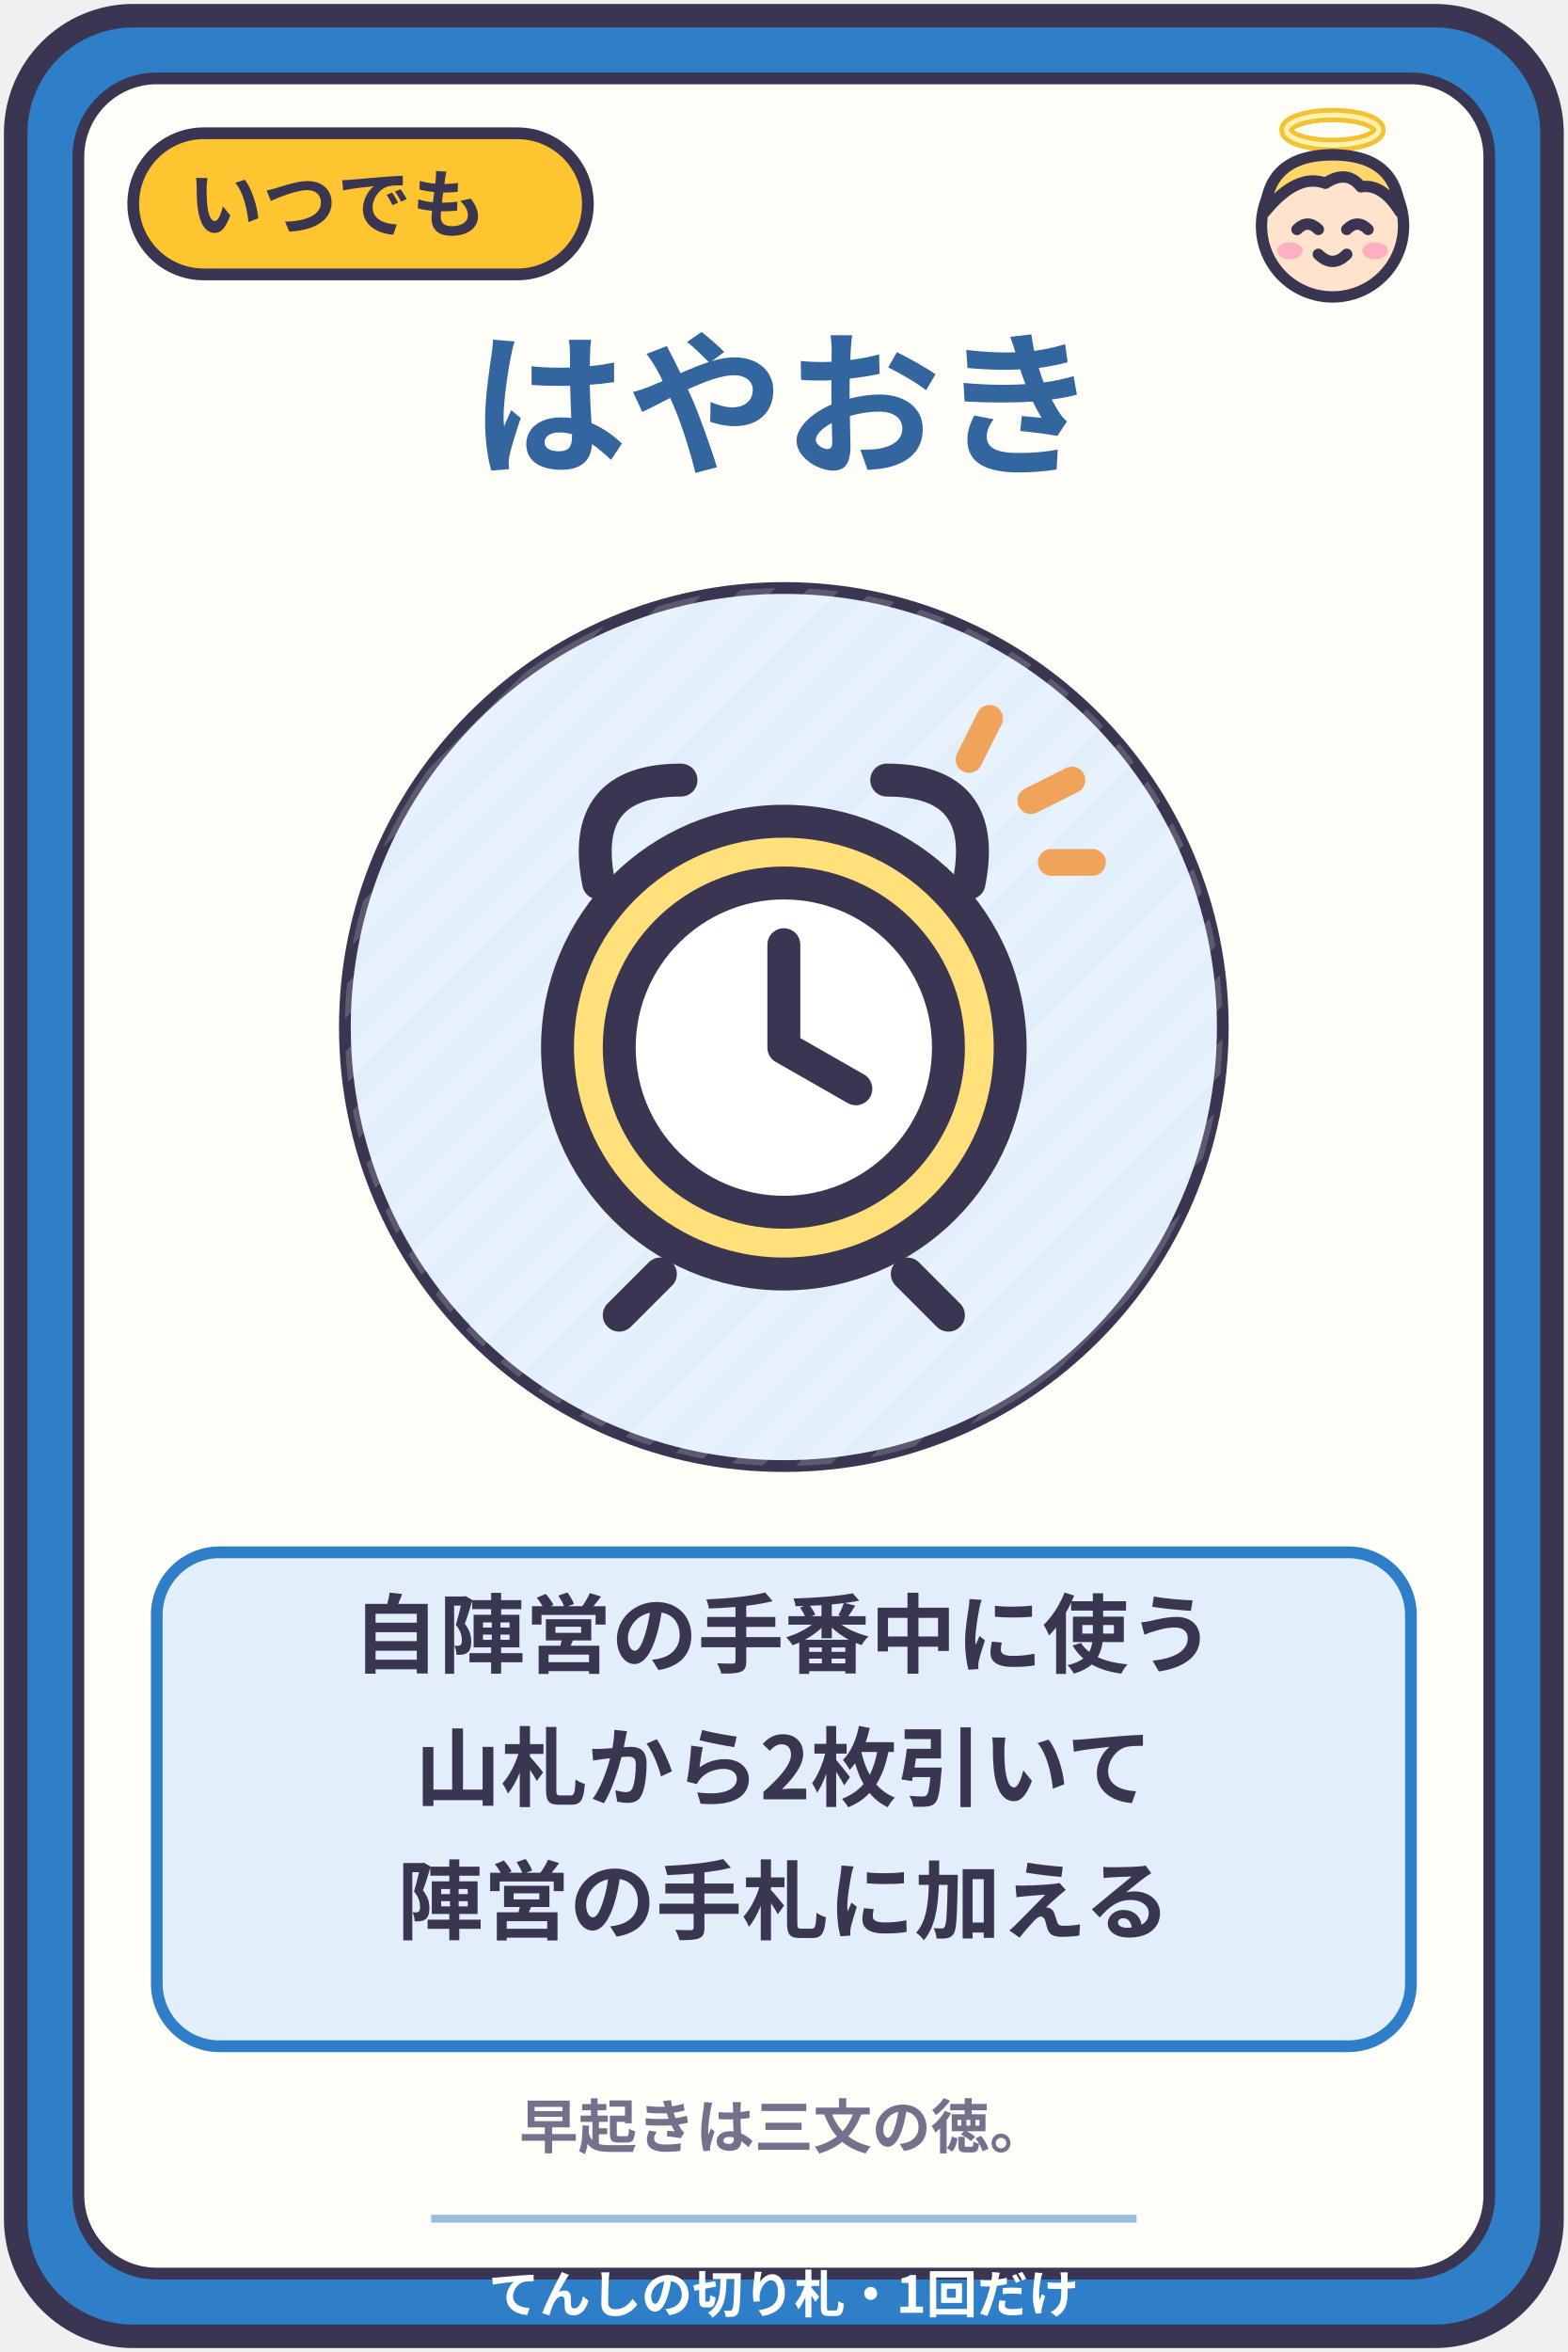
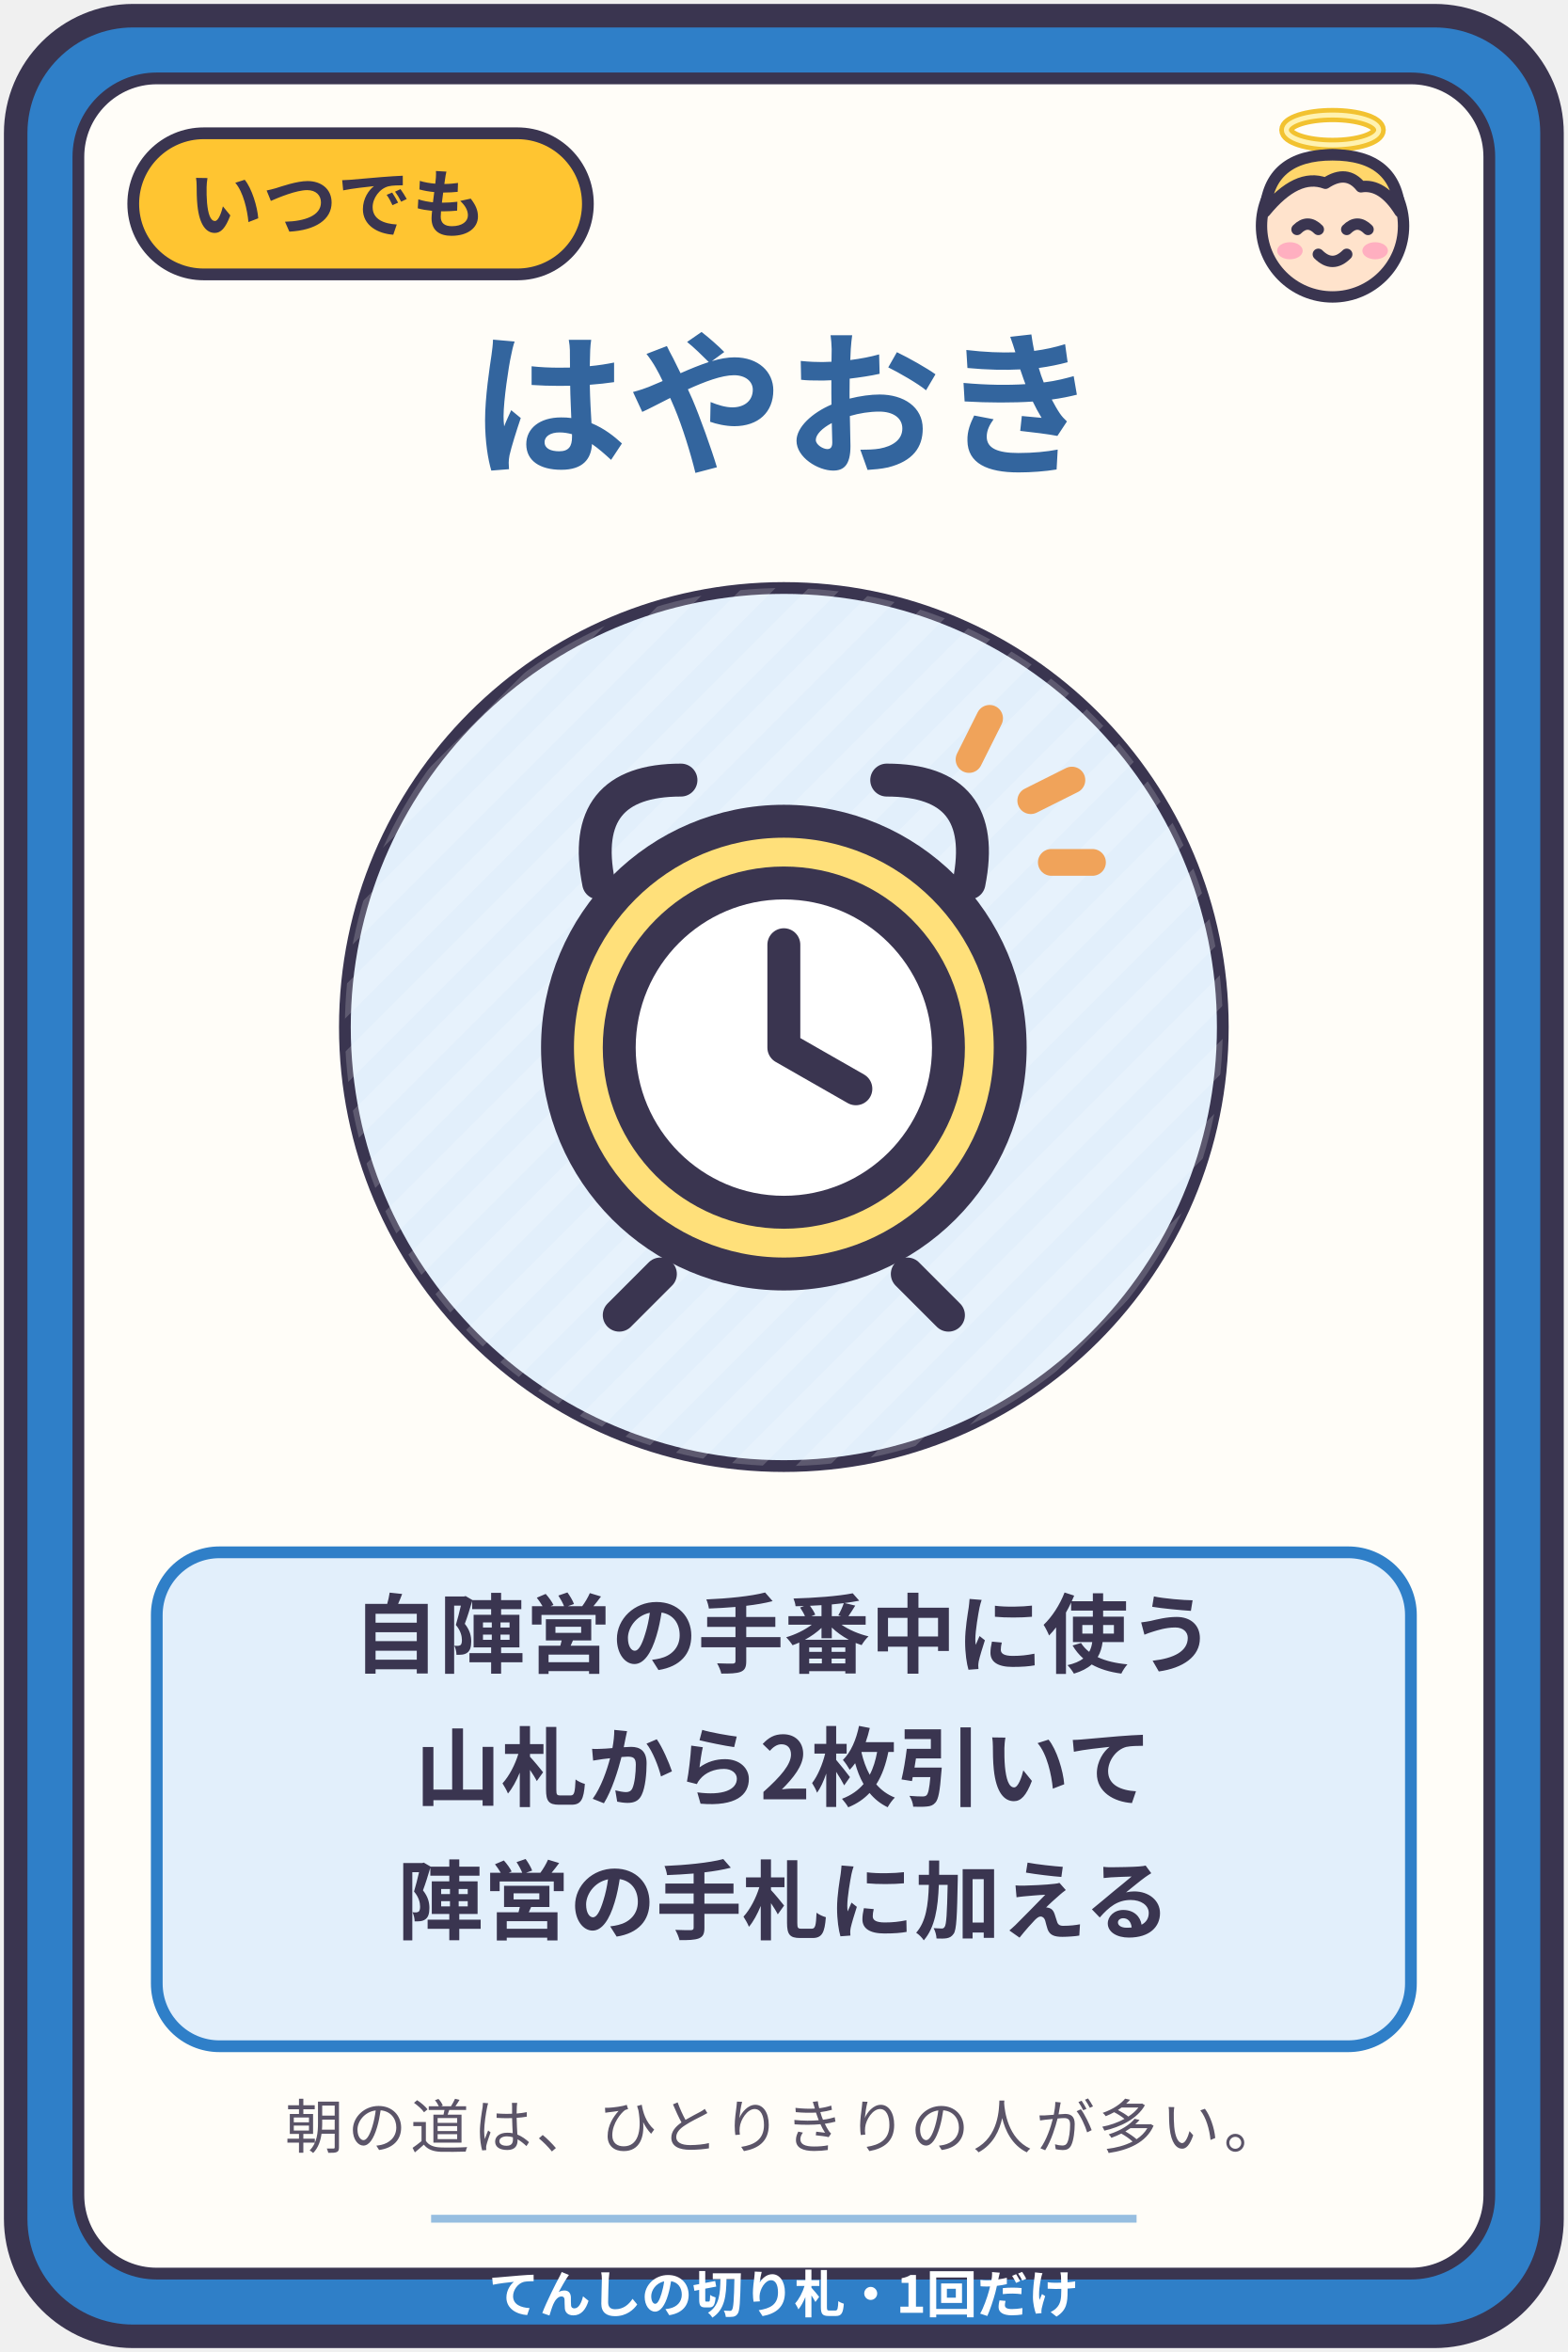
<svg xmlns="http://www.w3.org/2000/svg" width="400" height="600" viewBox="0 0 400 600" font-family="'Noto Sans CJK JP','Hiragino Sans','Yu Gothic','Meiryo',sans-serif">
  <defs>
    <filter id="shadow" x="-20%" y="-20%" width="140%" height="150%">
      <feDropShadow dx="0" dy="5" stdDeviation="3" flood-color="#5A4A2A" flood-opacity="0.22" />
    </filter>
    <filter id="soft" x="-20%" y="-20%" width="140%" height="140%">
      <feDropShadow dx="0" dy="3" stdDeviation="5" flood-color="#5A4A2A" flood-opacity="0.12" />
    </filter>
    <pattern id="dots" width="26" height="26" patternUnits="userSpaceOnUse">
      <circle cx="4" cy="4" r="1.5" fill="#EADFC8" />
    </pattern>
    <pattern id="stripeA" width="12" height="12" patternUnits="userSpaceOnUse" patternTransform="rotate(45)">
      <rect width="6" height="12" fill="#FFFFFF" opacity="0.35" />
    </pattern>
    <pattern id="cardback" width="14" height="14" patternUnits="userSpaceOnUse" patternTransform="rotate(45)">
      <rect width="14" height="14" fill="#EFE7F8" />
      <rect width="7" height="7" fill="#E3D8F2" />
    </pattern>
    <linearGradient id="sky" x1="0" y1="0" x2="0" y2="1">
      <stop offset="0" stop-color="#FDF7EC" />
      <stop offset="1" stop-color="#F7EEDC" />
    </linearGradient>
  </defs>
  <rect x="4" y="4" width="392" height="592" rx="30" fill="#2F7FC8" stroke="#3A3550" stroke-width="6" />
  <rect x="20" y="20" width="360" height="560" rx="20" fill="#FFFDF8" stroke="#3A3550" stroke-width="3" />
  <rect x="34" y="34" width="116" height="36" rx="18" fill="#FFC531" stroke="#3A3550" stroke-width="3" />
  <text x="48.0" y="59.0" font-size="19" font-weight="900" fill="#3A3550" text-anchor="start">いつでも</text>
  <g transform="translate(311.0,25.0) scale(0.9062)">
    <ellipse cx="32" cy="9" rx="13" ry="4.2" fill="none" stroke="#F2C230" stroke-width="4" />
    <ellipse cx="32" cy="9" rx="13" ry="4.2" fill="none" stroke="#FFF2B0" stroke-width="1.4" />
    <circle cx="32" cy="36" r="20" fill="#FFE3CC" stroke="#3A3550" stroke-width="3.2" stroke-linejoin="round" stroke-linecap="round" />
    <path d="M13 32 Q14 16 32 16 Q50 16 51 32 Q46 24 40 25 Q36 20 30 24 Q22 21 13 32 Z" fill="#FFD66B" stroke="#3A3550" stroke-width="3.2" stroke-linejoin="round" stroke-linecap="round" />
    <path d="M22 37 Q25 34 28 37 M36 37 Q39 34 42 37" fill="none" stroke="#3A3550" stroke-width="3.2" stroke-linejoin="round" stroke-linecap="round" />
    <ellipse cx="20" cy="43" rx="3.6" ry="2.4" fill="#FFAFC0" />
    <ellipse cx="44" cy="43" rx="3.6" ry="2.4" fill="#FFAFC0" />
    <path d="M28 44 Q32 48 36 44" fill="none" stroke="#3A3550" stroke-width="3.2" stroke-linejoin="round" stroke-linecap="round" />
  </g>
  <text x="200.0" y="118.0" font-size="40" font-weight="900" fill="#33659E" text-anchor="middle">はやおき</text>
  <circle cx="200" cy="262" r="112" fill="#E2EFFB" stroke="#3A3550" stroke-width="3" />
  <circle cx="200" cy="262" r="112" fill="url(#stripeA)" opacity="0.5" />
  <g transform="translate(116.0,178.0) scale(2.625)">
    <path d="M14 18 Q12 8 22 8 M50 18 Q52 8 42 8" fill="none" stroke="#3A3550" stroke-width="3.2" stroke-linejoin="round" stroke-linecap="round" />
    <path d="M20 56 L16 60 M44 56 L48 60" stroke="#3A3550" stroke-width="3.2" stroke-linejoin="round" stroke-linecap="round" />
    <circle cx="32" cy="34" r="22" fill="#FFE07A" stroke="#3A3550" stroke-width="3.2" stroke-linejoin="round" stroke-linecap="round" />
    <circle cx="32" cy="34" r="16" fill="#FFFFFF" stroke="#3A3550" stroke-width="3.2" stroke-linejoin="round" stroke-linecap="round" />
    <path d="M32 24 L32 34 L39 38" fill="none" stroke="#3A3550" stroke-width="3.2" stroke-linejoin="round" stroke-linecap="round" />
    <path d="M50 6 L52 2 M56 10 L60 8 M58 16 L62 16" stroke="#F0A35A" stroke-width="2.6" stroke-linecap="round" />
  </g>
  <rect x="40" y="396" width="320" height="126" rx="16" fill="#E2EFFB" stroke="#2F7FC8" stroke-width="3" />
  <text x="200.0" y="425.0" font-size="22" font-weight="bold" fill="#3A3550" text-anchor="middle">自陣営の手番中に使う</text>
  <text x="200.0" y="459.0" font-size="22" font-weight="bold" fill="#3A3550" text-anchor="middle">山札から2枚引いて</text>
  <text x="200.0" y="493.0" font-size="22" font-weight="bold" fill="#3A3550" text-anchor="middle">陣営の手札に加える</text>
-   <text x="200.0" y="548.0" font-size="15" font-weight="bold" fill="#77708C" text-anchor="middle">早起きは三文の徳。</text>
+   <text x="200.0" y="548.0" font-size="15" font-weight="500" fill="#5B5468" text-anchor="middle" letter-spacing="1">朝の道は、ひとりきりの人が多い。</text>
  <path d="M110 566 L290 566" stroke="#2F7FC8" stroke-width="2" opacity="0.5" />
  <text x="200.0" y="590.0" font-size="13" font-weight="900" fill="#FFFFFF" text-anchor="middle">てんしの切り札・1回だけ</text>
</svg>
